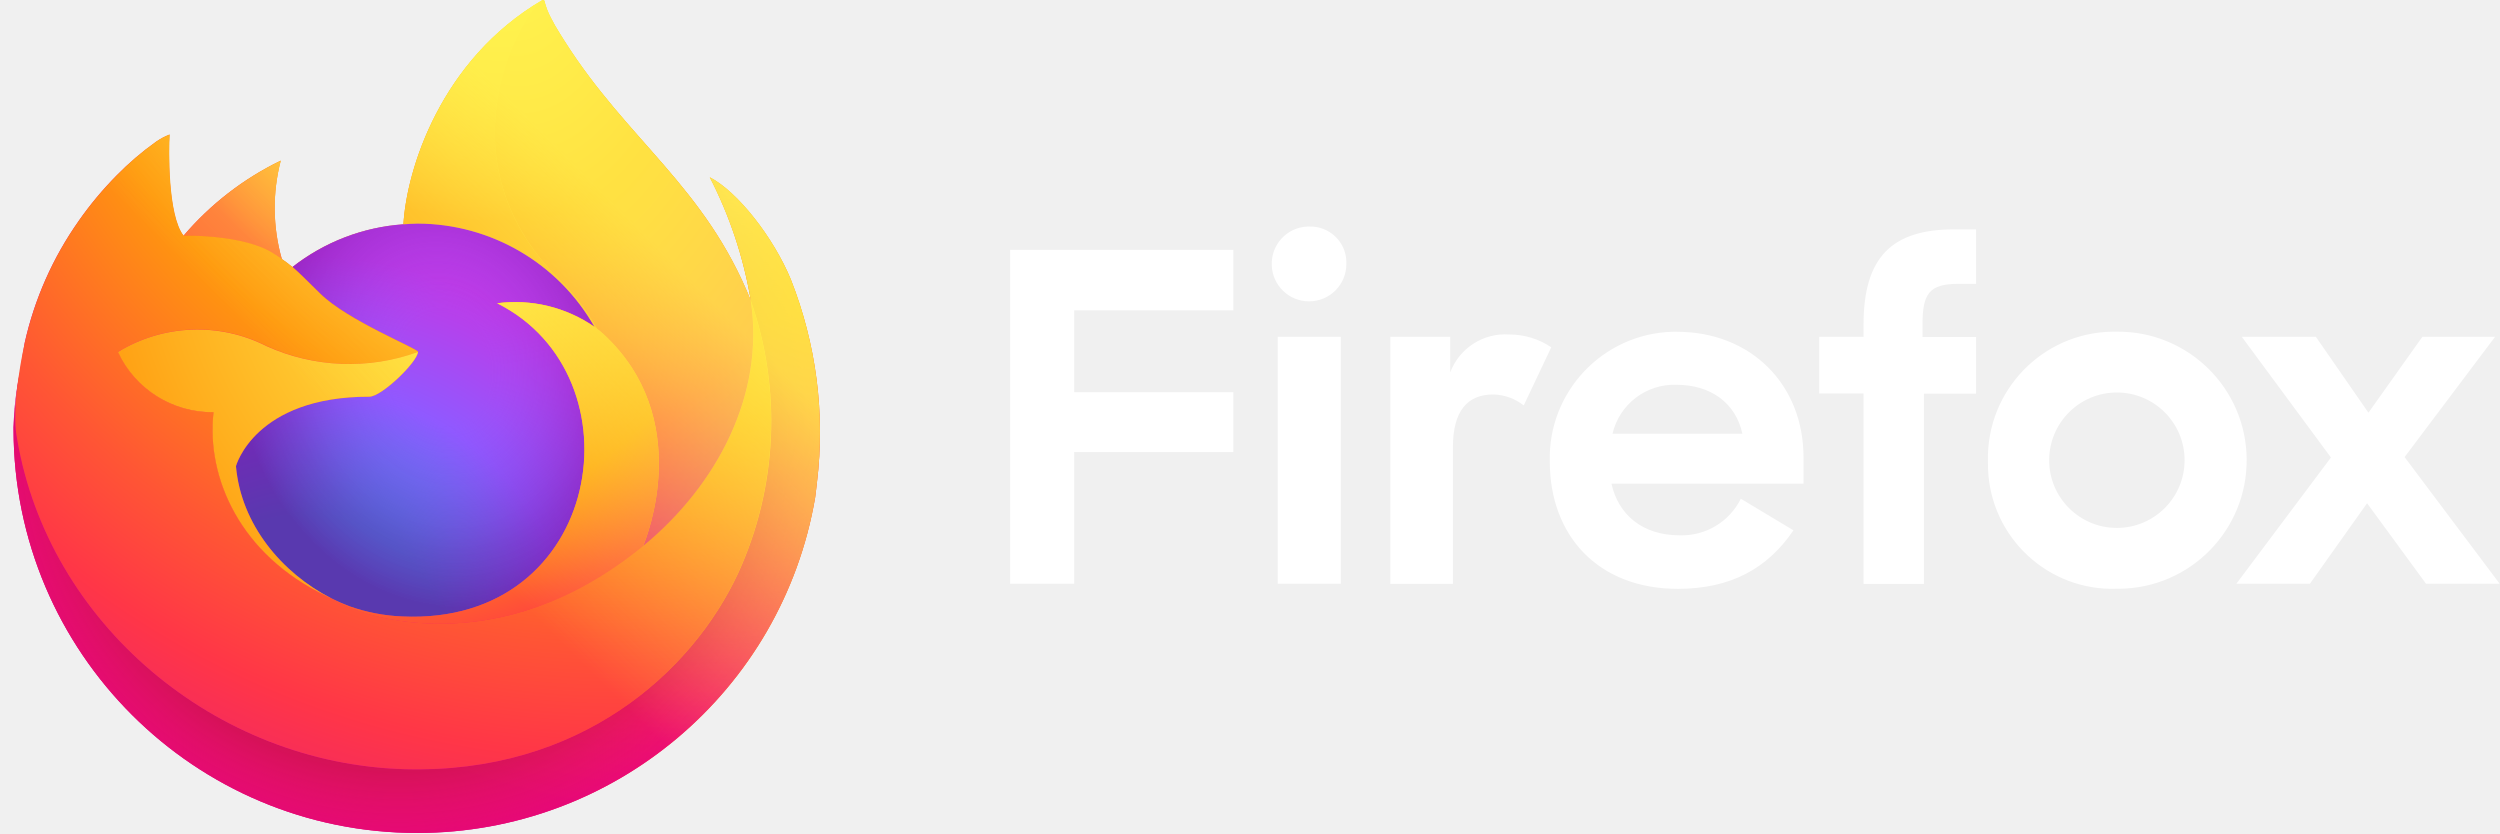
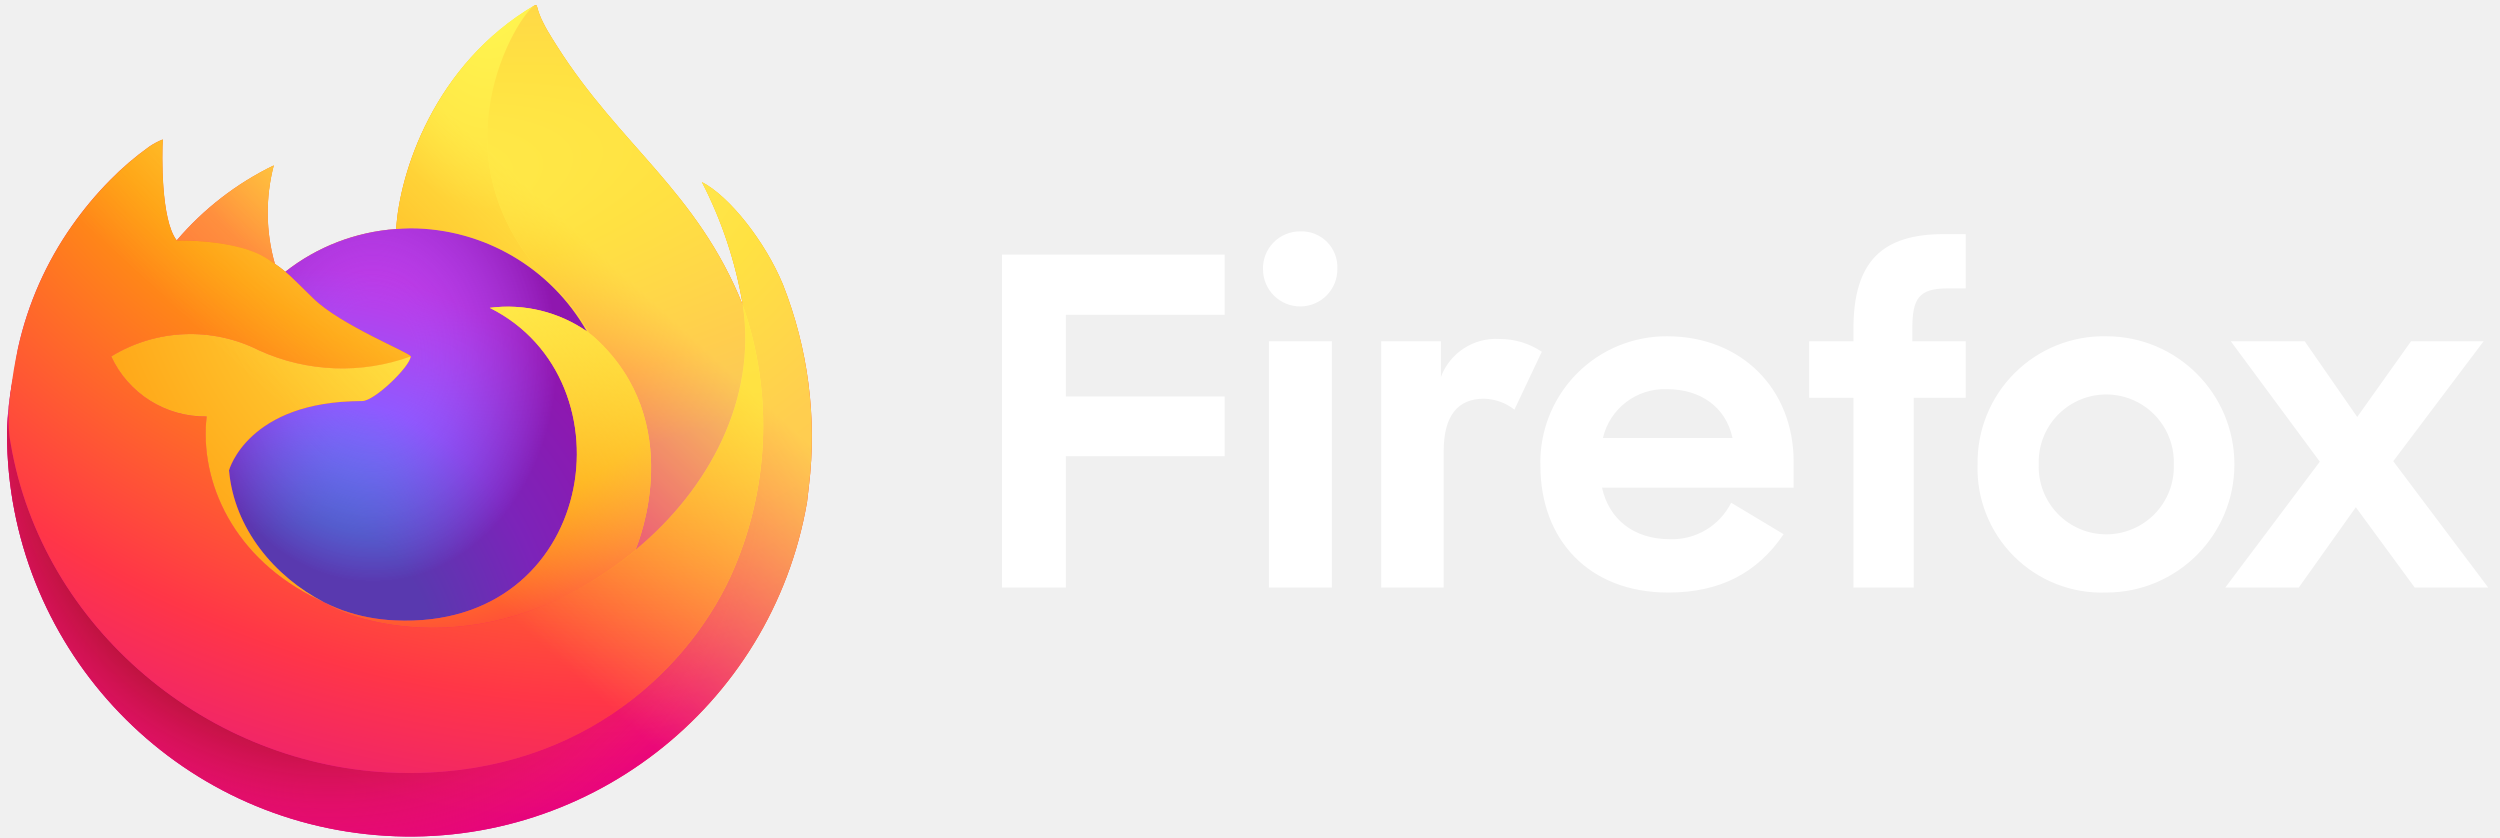
- <svg xmlns="http://www.w3.org/2000/svg" xml:space="preserve" width="240" height="80">
-   <linearGradient id="a" x1="70.781" x2="6.442" y1="69.612" y2="7.537" gradientTransform="matrix(1 0 0 -1 0 82)" gradientUnits="userSpaceOnUse">
-     <stop offset=".048" stop-color="#fff44f" />
-     <stop offset=".111" stop-color="#ffe847" />
-     <stop offset=".225" stop-color="#ffc830" />
-     <stop offset=".368" stop-color="#ff980e" />
-     <stop offset=".401" stop-color="#ff8b16" />
-     <stop offset=".462" stop-color="#ff672a" />
-     <stop offset=".534" stop-color="#ff3647" />
-     <stop offset=".705" stop-color="#e31587" />
-   </linearGradient>
-   <path fill="url(#a)" d="M75.92 26.83c-1.68-4.05-5.1-8.43-7.78-9.81 1.91 3.7 3.23 7.66 3.93 11.76l.01.07C67.69 17.92 60.26 13.52 54.19 3.93c-.31-.49-.62-.98-.91-1.48-.15-.26-.29-.53-.43-.8-.25-.49-.45-1-.58-1.53 0-.05-.04-.09-.09-.1-.02-.02-.04-.02-.07-.01-.01 0-.01.01-.02.01s-.02.01-.03.02l.01-.03c-9.74 5.7-13.04 16.25-13.34 21.53-3.89.27-7.6 1.7-10.67 4.11-.32-.27-.65-.52-1-.76-.88-3.09-.92-6.36-.11-9.47a28.7 28.7 0 0 0-9.33 7.21h-.02c-1.54-1.95-1.43-8.37-1.34-9.71-.45.18-.89.41-1.29.69-1.36.97-2.62 2.05-3.79 3.24-1.33 1.35-2.54 2.8-3.62 4.35v.01-.01a32.71 32.71 0 0 0-5.2 11.74l-.04.26c-.14.8-.27 1.61-.38 2.42 0 .03-.01.06-.01.08-.34 1.76-.55 3.55-.63 5.34v.2c.02 21.41 17.39 38.74 38.79 38.73 18.85-.02 34.96-13.59 38.16-32.17.07-.5.12-.99.18-1.5.8-6.6-.07-13.29-2.51-19.47zM31.25 57.17c.18.09.35.18.54.26l.03.02c-.2-.09-.39-.18-.57-.28zm40.83-28.31v-.04.04z" />
-   <radialGradient id="b" cx="-7907.187" cy="8597.121" r="80.797" gradientTransform="matrix(1 0 0 -1 7975 8606)" gradientUnits="userSpaceOnUse">
-     <stop offset=".129" stop-color="#ffbd4f" />
-     <stop offset=".186" stop-color="#ffac31" />
-     <stop offset=".247" stop-color="#ff9d17" />
-     <stop offset=".283" stop-color="#ff980e" />
-     <stop offset=".403" stop-color="#ff563b" />
-     <stop offset=".467" stop-color="#ff3750" />
-     <stop offset=".71" stop-color="#f5156c" />
-     <stop offset=".782" stop-color="#eb0878" />
-     <stop offset=".86" stop-color="#e50080" />
-   </radialGradient>
-   <path fill="url(#b)" d="M75.92 26.83c-1.68-4.05-5.1-8.43-7.78-9.81 1.91 3.7 3.23 7.66 3.93 11.76v.04l.01.04a35.05 35.05 0 0 1-1.21 26.16c-4.44 9.53-15.19 19.3-32.02 18.83-18.19-.52-34.21-14.01-37.2-31.69-.55-2.79 0-4.2.27-6.47a29.15 29.15 0 0 0-.62 5.35v.2c.02 21.41 17.39 38.74 38.79 38.72 18.85-.02 34.96-13.59 38.16-32.17.07-.5.12-.99.18-1.5.8-6.59-.07-13.28-2.51-19.46z" />
-   <radialGradient id="c" cx="-7936.711" cy="8564.089" r="80.797" gradientTransform="matrix(1 0 0 -1 7975 8606)" gradientUnits="userSpaceOnUse">
-     <stop offset=".3" stop-color="#960e18" />
-     <stop offset=".351" stop-color="#b11927" stop-opacity=".74" />
-     <stop offset=".435" stop-color="#db293d" stop-opacity=".343" />
-     <stop offset=".497" stop-color="#f5334b" stop-opacity=".094" />
-     <stop offset=".53" stop-color="#ff3750" stop-opacity="0" />
-   </radialGradient>
-   <path fill="url(#c)" d="M75.92 26.83c-1.68-4.05-5.1-8.43-7.78-9.81 1.91 3.7 3.23 7.66 3.93 11.76v.04l.01.04a35.05 35.05 0 0 1-1.21 26.16c-4.44 9.53-15.19 19.3-32.02 18.83-18.19-.52-34.21-14.01-37.2-31.69-.55-2.79 0-4.2.27-6.47a29.15 29.15 0 0 0-.62 5.35v.2c.02 21.41 17.39 38.74 38.79 38.72 18.85-.02 34.96-13.59 38.16-32.17.07-.5.12-.99.18-1.5.8-6.59-.07-13.28-2.51-19.46z" />
-   <radialGradient id="d" cx="-7926.97" cy="8615.457" r="58.532" gradientTransform="matrix(1 0 0 -1 7975 8606)" gradientUnits="userSpaceOnUse">
-     <stop offset=".132" stop-color="#fff44f" />
-     <stop offset=".252" stop-color="#ffdc3e" />
-     <stop offset=".506" stop-color="#ff9d12" />
-     <stop offset=".526" stop-color="#ff980e" />
-   </radialGradient>
-   <path fill="url(#d)" d="m57.08 31.39.24.18c-.97-1.73-2.19-3.31-3.6-4.69C41.68 14.82 50.57.75 52.06.03l.01-.02c-9.74 5.7-13.04 16.25-13.34 21.53.45-.03.9-.07 1.36-.07 7.04.01 13.53 3.8 16.99 9.92z" />
-   <radialGradient id="e" cx="-7945.648" cy="8542.984" r="38.471" gradientTransform="matrix(1 0 0 -1 7975 8606)" gradientUnits="userSpaceOnUse">
-     <stop offset=".353" stop-color="#3a8ee6" />
-     <stop offset=".472" stop-color="#5c79f0" />
-     <stop offset=".669" stop-color="#9059ff" />
-     <stop offset="1" stop-color="#c139e6" />
-   </radialGradient>
-   <path fill="url(#e)" d="M40.12 33.79c-.06.96-3.47 4.29-4.66 4.29-11.02 0-12.81 6.67-12.81 6.67.49 5.61 4.4 10.24 9.13 12.68.22.11.43.21.65.31.38.17.76.32 1.14.47 1.62.57 3.32.9 5.04.97 19.32.91 23.06-23.1 9.12-30.07 3.29-.43 6.62.38 9.35 2.27-3.47-6.12-9.95-9.9-16.98-9.92-.46 0-.91.04-1.36.07-3.89.27-7.6 1.7-10.67 4.11.59.5 1.26 1.17 2.66 2.55 2.63 2.6 9.38 5.29 9.39 5.6z" />
-   <radialGradient id="f" cx="-8073.593" cy="8509.324" r="20.397" gradientTransform="matrix(.972 -.235 -.275 -1.138 10230.3 7821.606)" gradientUnits="userSpaceOnUse">
-     <stop offset=".206" stop-color="#9059ff" stop-opacity="0" />
-     <stop offset=".278" stop-color="#8c4ff3" stop-opacity=".064" />
-     <stop offset=".747" stop-color="#7716a8" stop-opacity=".45" />
-     <stop offset=".975" stop-color="#6e008b" stop-opacity=".6" />
-   </radialGradient>
-   <path fill="url(#f)" d="M40.12 33.79c-.06.96-3.47 4.29-4.66 4.29-11.02 0-12.81 6.67-12.81 6.67.49 5.61 4.4 10.24 9.13 12.68.22.11.43.21.65.31.38.17.76.32 1.14.47 1.62.57 3.32.9 5.04.97 19.32.91 23.06-23.1 9.12-30.07 3.29-.43 6.62.38 9.35 2.27-3.47-6.12-9.95-9.9-16.98-9.92-.46 0-.91.04-1.36.07-3.89.27-7.6 1.7-10.67 4.11.59.5 1.26 1.17 2.66 2.55 2.63 2.6 9.38 5.29 9.39 5.6z" />
-   <radialGradient id="g" cx="-7937.731" cy="8600.427" r="27.676" gradientTransform="matrix(1 0 0 -1 7975 8606)" gradientUnits="userSpaceOnUse">
-     <stop offset="0" stop-color="#ffe226" />
-     <stop offset=".121" stop-color="#ffdb27" />
-     <stop offset=".295" stop-color="#ffc82a" />
-     <stop offset=".502" stop-color="#ffa930" />
-     <stop offset=".732" stop-color="#ff7e37" />
-     <stop offset=".792" stop-color="#ff7139" />
-   </radialGradient>
-   <path fill="url(#g)" d="M26.26 24.36c.31.2.57.37.8.53-.88-3.09-.92-6.36-.11-9.47a28.7 28.7 0 0 0-9.33 7.21c.2-.01 5.82-.11 8.64 1.73z" />
-   <radialGradient id="h" cx="-7915.977" cy="8617.981" r="118.081" gradientTransform="matrix(1 0 0 -1 7975 8606)" gradientUnits="userSpaceOnUse">
-     <stop offset=".113" stop-color="#fff44f" />
-     <stop offset=".456" stop-color="#ff980e" />
-     <stop offset=".622" stop-color="#ff5634" />
-     <stop offset=".716" stop-color="#ff3647" />
-     <stop offset=".904" stop-color="#e31587" />
-   </radialGradient>
-   <path fill="url(#h)" d="M1.65 42.16c2.99 17.67 19.01 31.17 37.19 31.68 16.83.48 27.58-9.29 32.02-18.83a35.147 35.147 0 0 0 1.21-26.16v-.04c0-.03-.01-.05 0-.04l.01.07c1.38 8.98-3.19 17.67-10.33 23.55l-.02.05c-13.91 11.33-27.22 6.83-29.91 5-.19-.09-.38-.18-.56-.28-8.11-3.88-11.46-11.26-10.74-17.6a9.955 9.955 0 0 1-9.18-5.78c4.33-2.65 9.72-2.87 14.25-.57 4.59 2.08 9.81 2.29 14.55.57-.01-.31-6.76-3-9.39-5.59-1.41-1.39-2.07-2.05-2.66-2.55-.32-.27-.65-.52-1-.76-.23-.16-.49-.33-.8-.53-2.83-1.84-8.45-1.74-8.64-1.73h-.02c-1.54-1.95-1.43-8.37-1.34-9.71-.45.18-.89.41-1.29.69-1.36.97-2.62 2.05-3.79 3.25a33.604 33.604 0 0 0-3.64 4.34v.01a32.71 32.71 0 0 0-5.2 11.74c-.02.08-1.39 6.1-.72 9.22z" />
-   <radialGradient id="i" cx="-8095.259" cy="10147.871" r="86.499" gradientTransform="matrix(.105 .995 .653 -.069 -5727.487 8749.57)" gradientUnits="userSpaceOnUse">
-     <stop offset="0" stop-color="#fff44f" />
-     <stop offset=".06" stop-color="#ffe847" />
-     <stop offset=".168" stop-color="#ffc830" />
-     <stop offset=".304" stop-color="#ff980e" />
-     <stop offset=".356" stop-color="#ff8b16" />
-     <stop offset=".455" stop-color="#ff672a" />
-     <stop offset=".57" stop-color="#ff3647" />
-     <stop offset=".737" stop-color="#e31587" />
-   </radialGradient>
-   <path fill="url(#i)" d="M53.72 26.87c1.41 1.39 2.63 2.97 3.6 4.7.21.16.41.32.58.48 8.79 8.1 4.18 19.55 3.84 20.37 7.14-5.88 11.7-14.58 10.33-23.56-4.38-10.94-11.81-15.34-17.88-24.93-.31-.49-.62-.98-.91-1.48-.15-.26-.29-.53-.43-.8-.25-.49-.45-1-.58-1.53 0-.05-.04-.09-.09-.1-.02-.02-.04-.02-.07-.01-.01 0-.01.01-.02.01s-.02.01-.03.02c-1.49.71-10.38 14.78 1.66 26.83z" />
-   <radialGradient id="j" cx="-7938.383" cy="8590.176" r="73.72" gradientTransform="matrix(1 0 0 -1 7975 8606)" gradientUnits="userSpaceOnUse">
-     <stop offset=".137" stop-color="#fff44f" />
-     <stop offset=".48" stop-color="#ff980e" />
-     <stop offset=".592" stop-color="#ff5634" />
-     <stop offset=".655" stop-color="#ff3647" />
-     <stop offset=".904" stop-color="#e31587" />
-   </radialGradient>
-   <path fill="url(#j)" d="M57.9 32.04c-.19-.17-.38-.33-.58-.48l-.24-.18c-2.73-1.89-6.06-2.7-9.35-2.27 13.94 6.97 10.2 30.97-9.12 30.07-1.72-.07-3.42-.4-5.04-.97a18.278 18.278 0 0 1-1.79-.78l.03.02c2.69 1.84 16 6.33 29.91-5l.02-.05c.35-.81 4.95-12.26-3.84-20.36z" />
-   <radialGradient id="k" cx="-7918.923" cy="8585.861" r="80.686" gradientTransform="matrix(1 0 0 -1 7975 8606)" gradientUnits="userSpaceOnUse">
-     <stop offset=".094" stop-color="#fff44f" />
-     <stop offset=".231" stop-color="#ffe141" />
-     <stop offset=".509" stop-color="#ffaf1e" />
-     <stop offset=".626" stop-color="#ff980e" />
-   </radialGradient>
-   <path fill="url(#k)" d="M22.65 44.75s1.79-6.67 12.81-6.67c1.19 0 4.6-3.33 4.66-4.29a19.297 19.297 0 0 1-14.55-.57c-4.53-2.3-9.92-2.08-14.25.57a9.971 9.971 0 0 0 9.18 5.78c-.72 6.34 2.63 13.72 10.74 17.6.18.09.35.18.54.26-4.73-2.44-8.64-7.07-9.13-12.68z" />
-   <linearGradient id="l" x1="70.009" x2="15.263" y1="69.943" y2="15.198" gradientTransform="matrix(1 0 0 -1 0 82)" gradientUnits="userSpaceOnUse">
-     <stop offset=".167" stop-color="#fff44f" stop-opacity=".8" />
-     <stop offset=".266" stop-color="#fff44f" stop-opacity=".634" />
-     <stop offset=".489" stop-color="#fff44f" stop-opacity=".217" />
-     <stop offset=".6" stop-color="#fff44f" stop-opacity="0" />
-   </linearGradient>
-   <path fill="url(#l)" d="M75.92 26.83c-1.68-4.05-5.1-8.43-7.78-9.81 1.91 3.7 3.23 7.66 3.93 11.76l.01.07C67.69 17.92 60.26 13.52 54.19 3.93c-.31-.49-.62-.98-.91-1.48-.15-.26-.29-.53-.43-.8-.25-.49-.45-1-.58-1.53 0-.05-.04-.09-.09-.1-.02-.02-.04-.02-.07-.01-.01 0-.01.01-.02.01s-.02.01-.03.02l.01-.03c-9.74 5.7-13.04 16.25-13.34 21.53.45-.03.9-.07 1.36-.07 7.03.01 13.52 3.8 16.98 9.92-2.73-1.89-6.06-2.7-9.35-2.27 13.94 6.97 10.2 30.97-9.12 30.07-1.72-.07-3.42-.4-5.04-.97a18.278 18.278 0 0 1-1.79-.78l.03.02c-.19-.09-.38-.18-.56-.28.18.09.35.18.54.26-4.73-2.45-8.64-7.07-9.13-12.68 0 0 1.79-6.67 12.81-6.67 1.19 0 4.6-3.33 4.66-4.29-.01-.31-6.76-3-9.39-5.59-1.41-1.39-2.07-2.05-2.66-2.55-.32-.27-.65-.52-1-.76-.88-3.09-.92-6.36-.11-9.47a28.7 28.7 0 0 0-9.33 7.21h-.02c-1.54-1.95-1.43-8.37-1.34-9.71-.45.18-.89.41-1.29.69-1.36.97-2.62 2.05-3.79 3.24-1.33 1.35-2.54 2.8-3.62 4.35v.01-.02a32.71 32.71 0 0 0-5.2 11.74l-.05.26c-.07.34-.4 2.07-.45 2.44 0 .03 0-.03 0 0-.3 1.79-.49 3.59-.57 5.4v.2c.02 21.41 17.39 38.74 38.79 38.73 18.85-.02 34.96-13.59 38.16-32.17.07-.5.12-.99.18-1.5.8-6.6-.07-13.29-2.51-19.47zm-3.85 1.99.01.04-.01-.04z" />
-   <path fill="#fff" d="M96.97 23.99h21.43v5.8h-15.28v7.86h15.28v5.75h-15.28v12.64h-6.15V23.99zm28.72-2.24a3.45 3.45 0 0 1 3.56 3.33v.27c0 1.98-1.6 3.58-3.58 3.58-1.94 0-3.54-1.55-3.58-3.49a3.568 3.568 0 0 1 3.42-3.69h.18zm-3.03 10.58h6.06v23.71h-6.06V32.33zm23.62 6.59a4.905 4.905 0 0 0-2.94-1.05c-2.46 0-3.86 1.58-3.86 5.05v13.13h-6.01V32.33h5.75v3.42a5.642 5.642 0 0 1 5.66-3.64c1.44 0 2.85.42 4.04 1.23l-2.64 5.58zm2.5 5.4c-.19-6.7 5.09-12.28 11.78-12.47.14 0 .28-.01.42 0 7.11 0 12.16 5.05 12.16 12.08v2.5H154.7c.66 2.99 2.99 4.96 6.54 4.96a6.33 6.33 0 0 0 5.88-3.51l5.05 3.03c-2.5 3.69-6.06 5.62-11.11 5.62-7.67-.01-12.28-5.14-12.28-12.21zm6.02-2.68h12.47c-.66-3.03-3.12-4.7-6.32-4.7a6.089 6.089 0 0 0-6.15 4.7zm19.84-9.31h4.26v-1.18c0-6.45 2.72-9.13 8.69-9.13h2.11v5.23h-1.71c-2.81 0-3.43.97-3.43 3.91v1.19h5.14v5.44h-5v18.27h-5.8V37.77h-4.26v-5.44zm16.2 11.85c-.11-6.7 5.23-12.23 11.94-12.34h.45c6.81-.06 12.39 5.41 12.45 12.23s-5.41 12.39-12.23 12.45h-.22c-6.6.24-12.14-4.92-12.38-11.52-.01-.27-.01-.54-.01-.82zm18.88 0a6.5 6.5 0 1 0-13 0 6.5 6.5 0 0 0 13 0zm14.05-.26-8.56-11.59h7.11l5.05 7.29 5.18-7.29h6.98l-8.69 11.55 9.13 12.16h-7.07l-5.66-7.73-5.49 7.73h-7.06l9.08-12.12z" />
+ <svg xmlns="http://www.w3.org/2000/svg" width="209" height="70" fill="none">
+   <path d="M65.436 23.746c-1.463-3.522-4.432-7.324-6.757-8.526a34.998 34.998 0 0 1 3.411 10.224l.006.057C58.288 16.006 51.83 12.177 46.555 3.84a41.128 41.128 0 0 1-.794-1.29 10.674 10.674 0 0 1-.371-.696A6.128 6.128 0 0 1 44.888.52a.087.087 0 0 0-.077-.087.12.12 0 0 0-.063 0c-.005 0-.012.008-.017.01-.005.002-.016.01-.024.013l.013-.023C36.259 5.388 33.388 14.56 33.124 19.147a16.85 16.85 0 0 0-9.27 3.573 10.07 10.07 0 0 0-.87-.66 15.612 15.612 0 0 1-.094-8.232 24.948 24.948 0 0 0-8.108 6.266h-.015c-1.335-1.692-1.242-7.272-1.165-8.438a6.027 6.027 0 0 0-1.125.598 24.535 24.535 0 0 0-3.292 2.82 29.423 29.423 0 0 0-3.149 3.778v.005-.006a28.45 28.45 0 0 0-4.52 10.206l-.044.223a53.82 53.82 0 0 0-.332 2.103c0 .025-.005.049-.007.074A32.103 32.103 0 0 0 .586 36.1v.173a33.686 33.686 0 0 0 66.882 5.697c.057-.435.103-.865.153-1.304a34.64 34.64 0 0 0-2.185-16.921ZM26.613 50.113c.157.076.305.158.466.23l.024.015c-.164-.079-.327-.16-.49-.245ZM62.099 25.51v-.033l.006.036-.006-.003Z" fill="url(#a)" />
+   <path d="M65.436 23.747c-1.463-3.521-4.432-7.324-6.757-8.526a34.998 34.998 0 0 1 3.411 10.224v.033l.006.035a30.506 30.506 0 0 1-1.048 22.735c-3.86 8.283-13.205 16.774-27.833 16.361C17.41 64.161 3.491 52.434.89 37.073c-.473-2.423 0-3.65.238-5.62a25.096 25.096 0 0 0-.541 4.649v.174a33.686 33.686 0 0 0 66.882 5.696c.057-.435.103-.865.153-1.304a34.64 34.64 0 0 0-2.185-16.92Z" fill="url(#b)" />
+   <path d="M65.436 23.747c-1.463-3.521-4.432-7.324-6.757-8.526a34.998 34.998 0 0 1 3.411 10.224v.033l.006.035a30.506 30.506 0 0 1-1.048 22.735c-3.86 8.283-13.205 16.774-27.833 16.361C17.41 64.161 3.491 52.434.89 37.073c-.473-2.423 0-3.65.238-5.62a25.096 25.096 0 0 0-.541 4.649v.174a33.686 33.686 0 0 0 66.882 5.696c.057-.435.103-.865.153-1.304a34.64 34.64 0 0 0-2.185-16.92Z" fill="url(#c)" />
+   <path d="M49.064 27.701c.073.052.141.103.21.154-.846-1.5-1.9-2.874-3.13-4.08C35.676 13.304 43.402 1.07 44.705.449l.013-.019C36.256 5.384 33.385 14.555 33.12 19.142c.393-.027.782-.06 1.184-.06a17 17 0 0 1 14.76 8.62Z" fill="url(#d)" />
+   <path d="M34.33 29.797c-.055.838-3.015 3.728-4.05 3.728-9.579 0-11.134 5.794-11.134 5.794.425 4.88 3.825 8.898 7.935 11.024.187.095.376.186.568.271.33.146.66.281.99.405 1.41.5 2.887.784 4.382.846 16.789.787 20.041-20.077 7.926-26.131 2.858-.372 5.752.33 8.122 1.972a17 17 0 0 0-14.76-8.62c-.4 0-.79.034-1.184.06a16.85 16.85 0 0 0-9.27 3.574c.514.434 1.094 1.015 2.315 2.219 2.286 2.251 8.148 4.584 8.16 4.858Z" fill="url(#e)" />
+   <path d="M34.33 29.797c-.055.838-3.015 3.728-4.05 3.728-9.579 0-11.134 5.794-11.134 5.794.425 4.88 3.825 8.898 7.935 11.024.187.095.376.186.568.271.33.146.66.281.99.405 1.41.5 2.887.784 4.382.846 16.789.787 20.041-20.077 7.926-26.131 2.858-.372 5.752.33 8.122 1.972a17 17 0 0 0-14.76-8.62c-.4 0-.79.034-1.184.06a16.85 16.85 0 0 0-9.27 3.574c.514.434 1.094 1.015 2.315 2.219 2.286 2.251 8.148 4.584 8.16 4.858Z" fill="url(#f)" />
+   <path d="M22.28 21.601c.236.15.467.303.696.462a15.63 15.63 0 0 1-.095-8.234 24.95 24.95 0 0 0-8.108 6.267c.165-.005 5.05-.092 7.508 1.505Z" fill="url(#g)" />
+   <path d="M.894 37.072c2.6 15.36 16.521 27.088 32.326 27.536 14.627.414 23.972-8.078 27.833-16.361A30.506 30.506 0 0 0 62.1 25.512v-.032c0-.025-.005-.04 0-.032l.006.056c1.195 7.803-2.773 15.361-8.977 20.473l-.02.043c-12.087 9.845-23.655 5.94-25.997 4.346-.163-.078-.326-.16-.49-.245-7.047-3.368-9.959-9.79-9.335-15.296a8.65 8.65 0 0 1-7.98-5.02 12.704 12.704 0 0 1 12.385-.496 16.774 16.774 0 0 0 12.647.497c-.013-.274-5.875-2.608-8.16-4.859-1.222-1.203-1.802-1.783-2.315-2.218a10.05 10.05 0 0 0-.87-.66 46.39 46.39 0 0 0-.695-.46c-2.457-1.598-7.343-1.51-7.505-1.506h-.015c-1.335-1.692-1.241-7.272-1.165-8.438a6.021 6.021 0 0 0-1.124.598 24.534 24.534 0 0 0-3.293 2.82 29.415 29.415 0 0 0-3.162 3.77v.005-.007a28.449 28.449 0 0 0-4.519 10.207c-.016.068-1.213 5.3-.623 8.014Z" fill="url(#h)" />
+   <path d="M46.147 23.779a18.339 18.339 0 0 1 3.129 4.085c.174.13.343.268.505.414 7.637 7.04 3.635 16.99 3.337 17.7 6.204-5.112 10.169-12.67 8.977-20.473-3.81-9.5-10.268-13.328-15.543-21.664a40.94 40.94 0 0 1-.794-1.29 10.674 10.674 0 0 1-.37-.696 6.128 6.128 0 0 1-.503-1.334.087.087 0 0 0-.077-.087.12.12 0 0 0-.063 0c-.004 0-.011.008-.017.01-.005.002-.016.01-.024.013-1.303.618-9.028 12.85 1.443 23.322Z" fill="url(#i)" />
+   <path d="M49.782 28.276a6.995 6.995 0 0 0-.505-.413 5.958 5.958 0 0 0-.209-.154 11.63 11.63 0 0 0-8.122-1.972c12.116 6.058 8.865 26.918-7.925 26.13a14.98 14.98 0 0 1-4.384-.845c-.33-.123-.659-.258-.989-.405a12.526 12.526 0 0 1-.568-.27l.024.014c2.341 1.598 13.906 5.503 25.997-4.346l.019-.043c.301-.704 4.303-10.658-3.338-17.696Z" fill="url(#j)" />
+   <path d="M19.144 39.321s1.555-5.794 11.134-5.794c1.035 0 3.997-2.89 4.05-3.728a16.774 16.774 0 0 1-12.647-.497 12.706 12.706 0 0 0-12.384.497 8.651 8.651 0 0 0 7.98 5.019c-.625 5.508 2.287 11.929 9.334 15.297.158.075.306.157.467.229-4.113-2.125-7.51-6.144-7.934-11.023Z" fill="url(#k)" />
+   <path d="M65.436 23.746c-1.463-3.522-4.432-7.324-6.757-8.526a34.998 34.998 0 0 1 3.411 10.224l.006.057C58.288 16.006 51.83 12.177 46.555 3.84a41.128 41.128 0 0 1-.794-1.29 10.674 10.674 0 0 1-.371-.696A6.128 6.128 0 0 1 44.888.52a.087.087 0 0 0-.077-.087.12.12 0 0 0-.063 0c-.005 0-.012.008-.017.01-.005.002-.016.01-.024.013l.013-.023C36.259 5.388 33.388 14.56 33.124 19.147c.393-.027.782-.06 1.184-.06a17 17 0 0 1 14.76 8.619 11.63 11.63 0 0 0-8.123-1.972c12.116 6.057 8.865 26.918-7.925 26.13a14.98 14.98 0 0 1-4.383-.845c-.33-.123-.66-.258-.99-.405a12.526 12.526 0 0 1-.568-.271l.024.015c-.164-.079-.327-.16-.49-.245.157.076.305.158.466.23-4.113-2.126-7.51-6.145-7.934-11.024 0 0 1.555-5.794 11.134-5.794 1.035 0 3.998-2.89 4.05-3.728-.013-.274-5.875-2.608-8.16-4.858-1.222-1.204-1.801-1.784-2.315-2.22a10.07 10.07 0 0 0-.87-.658c-.767-2.687-.8-5.53-.094-8.233a24.948 24.948 0 0 0-8.108 6.266h-.015c-1.335-1.692-1.242-7.272-1.165-8.438a6.027 6.027 0 0 0-1.125.598 24.535 24.535 0 0 0-3.292 2.82 29.423 29.423 0 0 0-3.149 3.778v.005-.006a28.45 28.45 0 0 0-4.52 10.206l-.044.223a57.487 57.487 0 0 0-.389 2.125c0 .024 0-.026 0 0A39.193 39.193 0 0 0 .586 36.1v.173a33.686 33.686 0 0 0 66.882 5.697c.057-.435.103-.865.153-1.304a34.64 34.64 0 0 0-2.185-16.921Zm-3.342 1.73.007.036-.007-.036Z" fill="url(#l)" />
+   <path d="M83.766 21.286h18.615v5.032H89.106v6.824h13.275v4.994H89.106v10.98h-5.34v-27.83Zm24.948-1.944a2.988 2.988 0 0 1 2.229.888 2.997 2.997 0 0 1 .86 2.24 3.104 3.104 0 0 1-3.07 3.148 3.111 3.111 0 0 1-3.147-3.07 3.094 3.094 0 0 1 .876-2.274 3.093 3.093 0 0 1 2.252-.93v-.002Zm-2.632 9.187h5.264v20.587h-5.264V28.53Zm20.523 5.718a4.262 4.262 0 0 0-2.556-.915c-2.136 0-3.357 1.372-3.357 4.384v11.4h-5.226V28.531h4.997v2.973a4.91 4.91 0 0 1 4.921-3.164 6.252 6.252 0 0 1 3.51 1.067l-2.289 4.84Zm2.172 4.693a10.542 10.542 0 0 1 6.482-10.017 10.54 10.54 0 0 1 4.122-.81c6.179 0 10.566 4.385 10.566 10.484v2.173h-16.018c.572 2.592 2.594 4.308 5.684 4.308a5.524 5.524 0 0 0 5.112-3.05l4.386 2.63c-2.172 3.203-5.264 4.88-9.647 4.88-6.68-.006-10.685-4.462-10.685-10.6l-.002.002Zm5.226-2.325h10.836c-.572-2.63-2.708-4.08-5.493-4.08a5.29 5.29 0 0 0-5.341 4.077l-.002.003Zm17.243-8.083h3.701v-1.03c0-5.605 2.365-7.93 7.552-7.93h1.834v4.537h-1.488c-2.441 0-2.975.838-2.975 3.39v1.03h4.463v4.726h-4.345v15.861h-5.041V33.257h-3.701v-4.725Zm14.08 10.292a10.544 10.544 0 0 1 10.758-10.712 10.71 10.71 0 0 1 0 21.424 10.385 10.385 0 0 1-10.76-10.713l.002.001Zm16.404 0a5.656 5.656 0 0 0-3.439-5.398 5.648 5.648 0 0 0-7.853 5.398 5.656 5.656 0 0 0 1.582 4.122 5.64 5.64 0 0 0 4.064 1.725 5.648 5.648 0 0 0 5.646-5.847Zm12.206-.229-7.44-10.064h6.179l4.388 6.328 4.501-6.328h6.065l-7.553 10.025 7.935 10.56h-6.142l-4.921-6.71-4.768 6.71h-6.142l7.898-10.52Z" fill="#fff" />
+   <defs>
+     <radialGradient id="b" cx="0" cy="0" r="1" gradientUnits="userSpaceOnUse" gradientTransform="matrix(68.901 0 0 70.0305 47.561 8.276)">
+       <stop offset=".13" stop-color="#FFBD4F" />
+       <stop offset=".28" stop-color="#FF980E" />
+       <stop offset=".47" stop-color="#FF3750" />
+       <stop offset=".78" stop-color="#EB0878" />
+       <stop offset=".86" stop-color="#E50080" />
+     </radialGradient>
+     <radialGradient id="c" cx="0" cy="0" r="1" gradientUnits="userSpaceOnUse" gradientTransform="matrix(70.6235 0 0 70.0305 27.495 37.106)">
+       <stop offset=".3" stop-color="#960E18" />
+       <stop offset=".35" stop-color="#B11927" stop-opacity=".74" />
+       <stop offset=".43" stop-color="#DB293D" stop-opacity=".34" />
+       <stop offset=".5" stop-color="#F5334B" stop-opacity=".09" />
+       <stop offset=".53" stop-color="#FF3750" stop-opacity="0" />
+     </radialGradient>
+     <radialGradient id="d" cx="0" cy="0" r="1" gradientUnits="userSpaceOnUse" gradientTransform="matrix(22.6137 0 0 38.3952 40.874 -2.86)">
+       <stop offset=".13" stop-color="#FFF44F" />
+       <stop offset=".53" stop-color="#FF980E" />
+     </radialGradient>
+     <radialGradient id="e" cx="0" cy="0" r="1" gradientUnits="userSpaceOnUse" gradientTransform="matrix(29.9221 0 0 32.7997 25.957 55.203)">
+       <stop offset=".35" stop-color="#3A8EE6" />
+       <stop offset=".67" stop-color="#9059FF" />
+       <stop offset="1" stop-color="#C139E6" />
+     </radialGradient>
+     <radialGradient id="f" cx="0" cy="0" r="1" gradientUnits="userSpaceOnUse" gradientTransform="matrix(15.8886 0 0 19.3518 31.181 29.91)">
+       <stop offset=".21" stop-color="#9059FF" stop-opacity="0" />
+       <stop offset=".97" stop-color="#6E008B" stop-opacity=".6" />
+     </radialGradient>
+     <radialGradient id="g" cx="0" cy="0" r="1" gradientUnits="userSpaceOnUse" gradientTransform="matrix(23.788 0 0 23.8762 32 5.596)">
+       <stop offset=".1" stop-color="#FFE226" />
+       <stop offset=".79" stop-color="#FF7139" />
+     </radialGradient>
+     <radialGradient id="h" cx="0" cy="0" r="1" gradientUnits="userSpaceOnUse" gradientTransform="matrix(113.541 0 0 95.3227 53.716 -10.047)">
+       <stop offset=".11" stop-color="#FFF44F" />
+       <stop offset=".46" stop-color="#FF980E" />
+       <stop offset=".72" stop-color="#FF3647" />
+       <stop offset=".9" stop-color="#E31587" />
+     </radialGradient>
+     <radialGradient id="i" cx="0" cy="0" r="1" gradientUnits="userSpaceOnUse" gradientTransform="matrix(7.86338 35.16433 -152.1356 34.02028 12.513 20.71)">
+       <stop stop-color="#FFF44F" />
+       <stop offset=".3" stop-color="#FF980E" />
+       <stop offset=".57" stop-color="#FF3647" />
+       <stop offset=".74" stop-color="#E31587" />
+     </radialGradient>
+     <radialGradient id="j" cx="0" cy="0" r="1" gradientUnits="userSpaceOnUse" gradientTransform="matrix(65.2128 0 0 63.993 32.25 14.232)">
+       <stop offset=".14" stop-color="#FFF44F" />
+       <stop offset=".48" stop-color="#FF980E" />
+       <stop offset=".66" stop-color="#FF3647" />
+       <stop offset=".9" stop-color="#E31587" />
+     </radialGradient>
+     <radialGradient id="k" cx="0" cy="0" r="1" gradientUnits="userSpaceOnUse" gradientTransform="matrix(78.3738 0 0 70.1862 49.172 17.903)">
+       <stop offset=".09" stop-color="#FFF44F" />
+       <stop offset=".63" stop-color="#FF980E" />
+     </radialGradient>
+     <linearGradient id="a" x1="59.293" y1="11.203" x2="5.22" y2="63.384" gradientUnits="userSpaceOnUse">
+       <stop offset=".05" stop-color="#FFF44F" />
+       <stop offset=".37" stop-color="#FF980E" />
+       <stop offset=".53" stop-color="#FF3647" />
+       <stop offset=".7" stop-color="#E31587" />
+     </linearGradient>
+     <linearGradient id="l" x1="54.415" y1="10.16" x2="11.178" y2="57.421" gradientUnits="userSpaceOnUse">
+       <stop offset=".17" stop-color="#FFF44F" stop-opacity=".8" />
+       <stop offset=".6" stop-color="#FFF44F" stop-opacity="0" />
+     </linearGradient>
+   </defs>
</svg>
